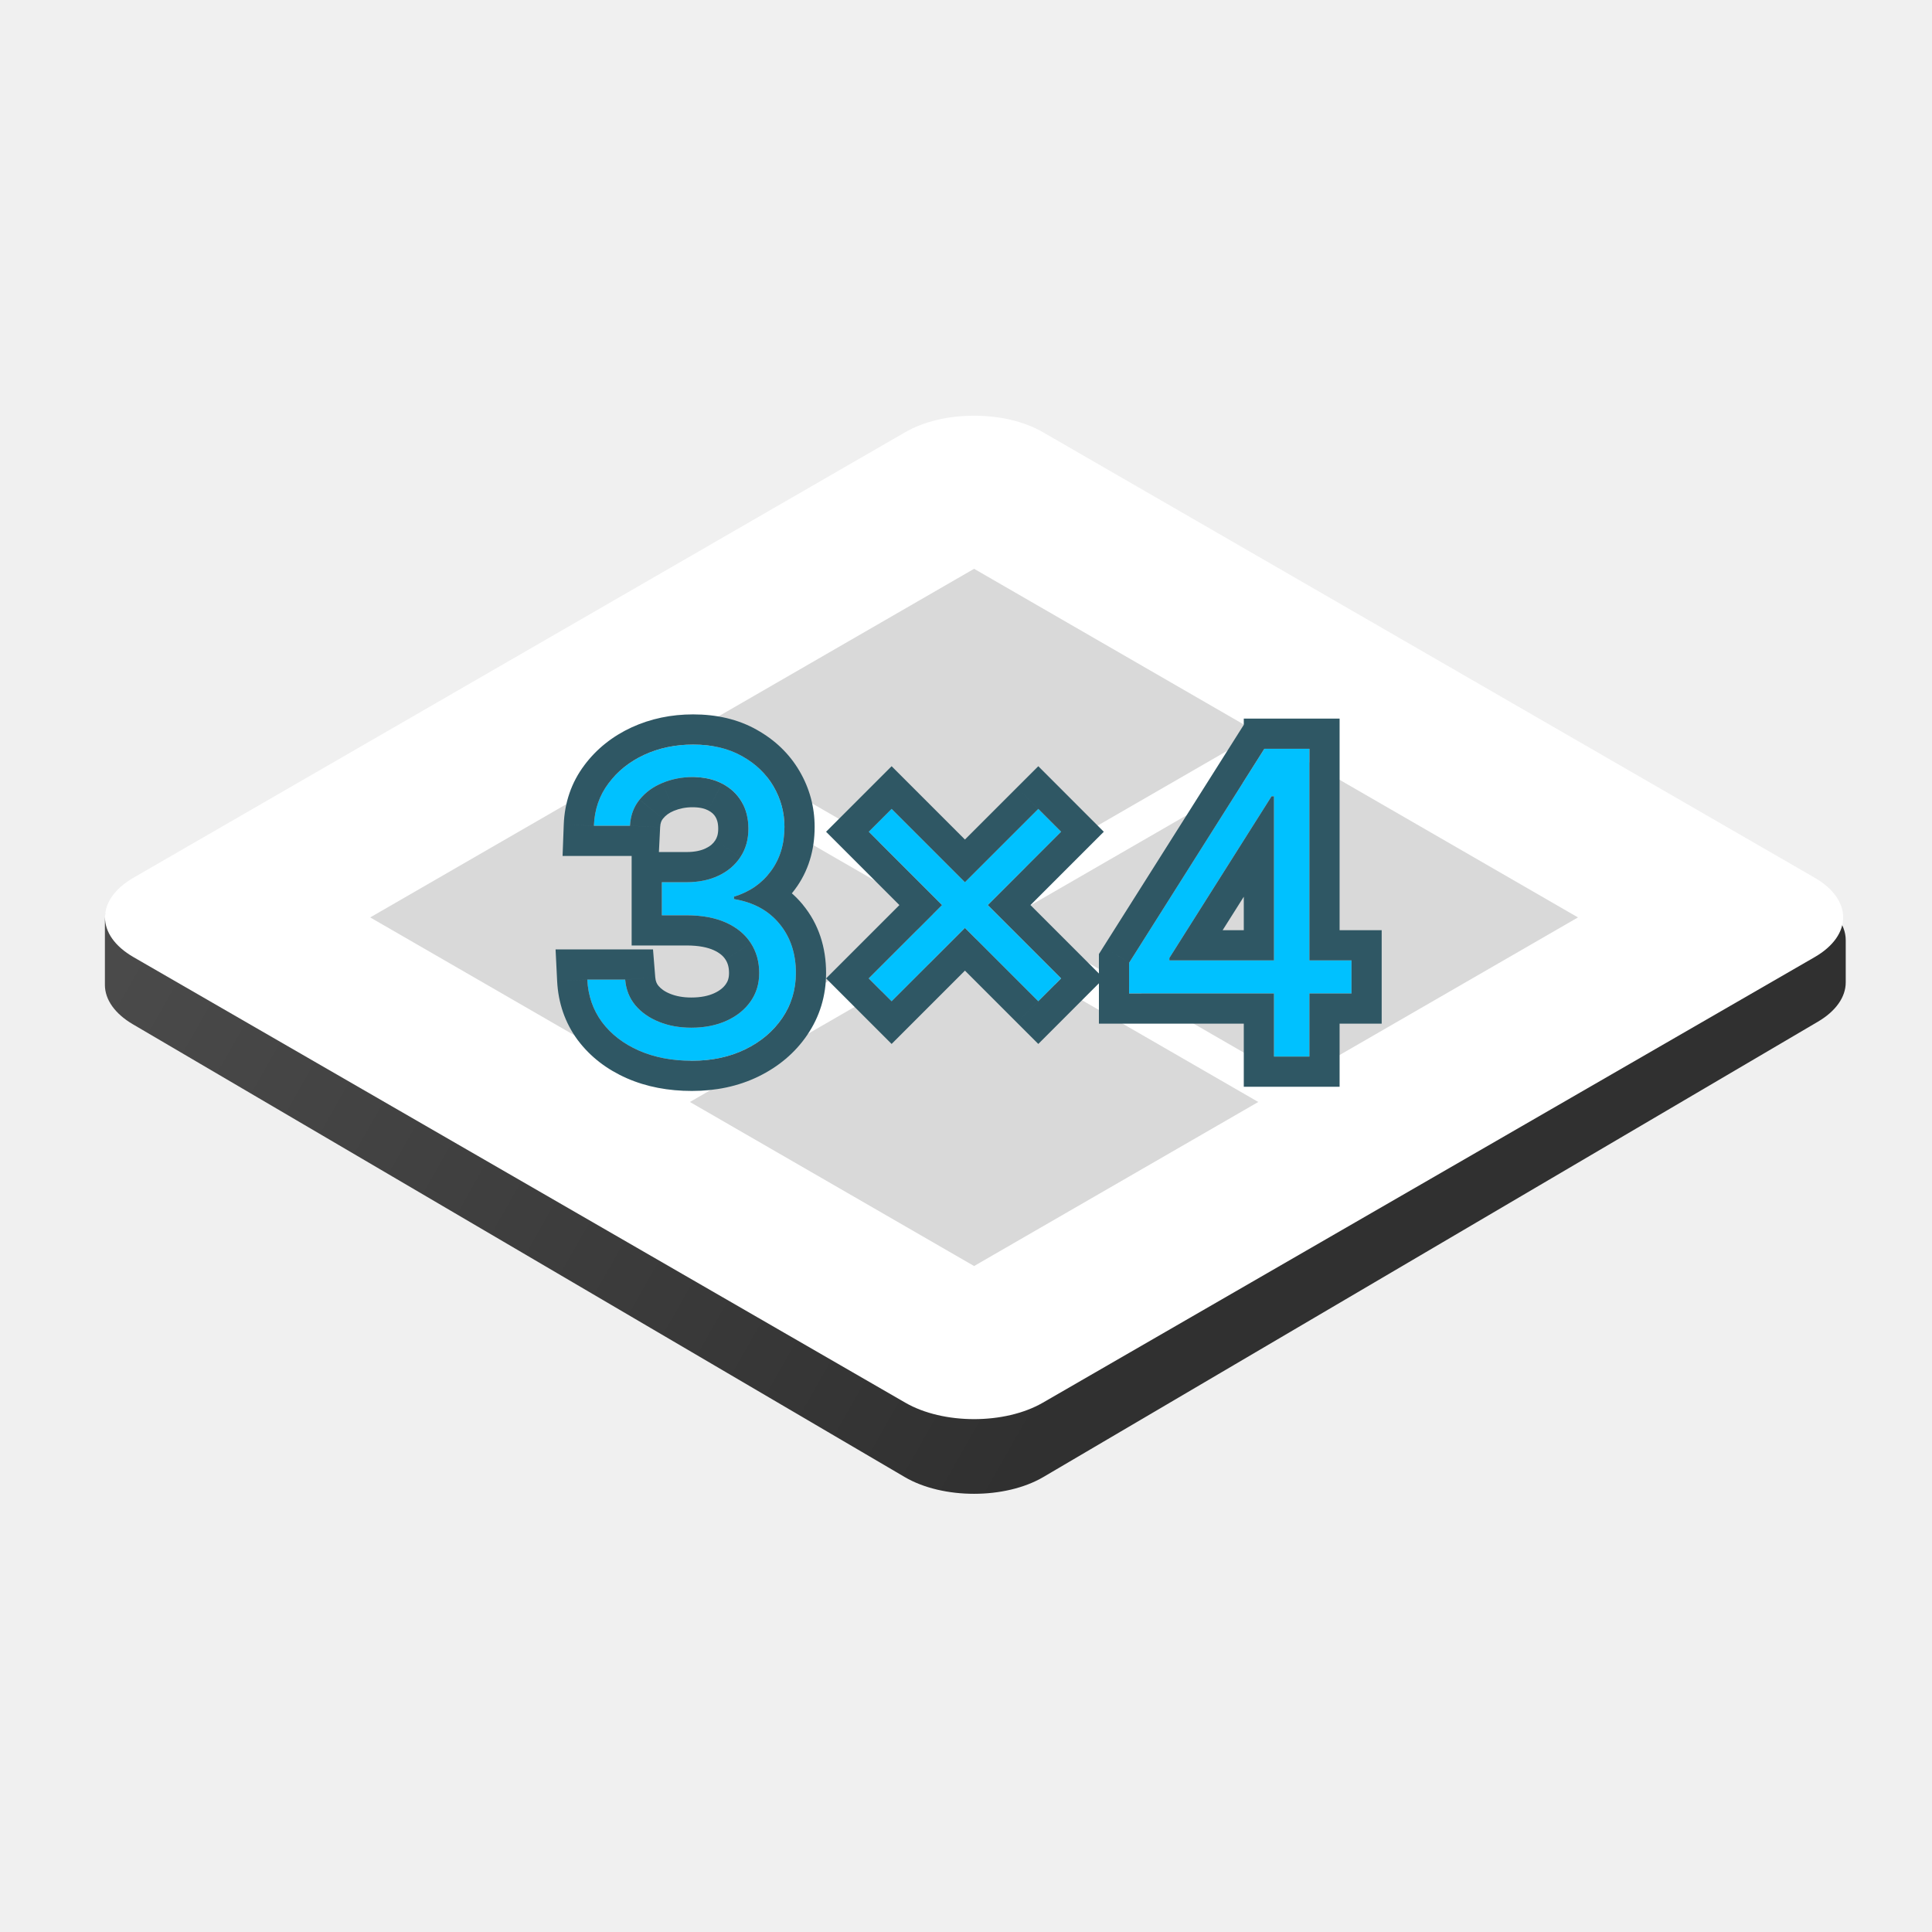
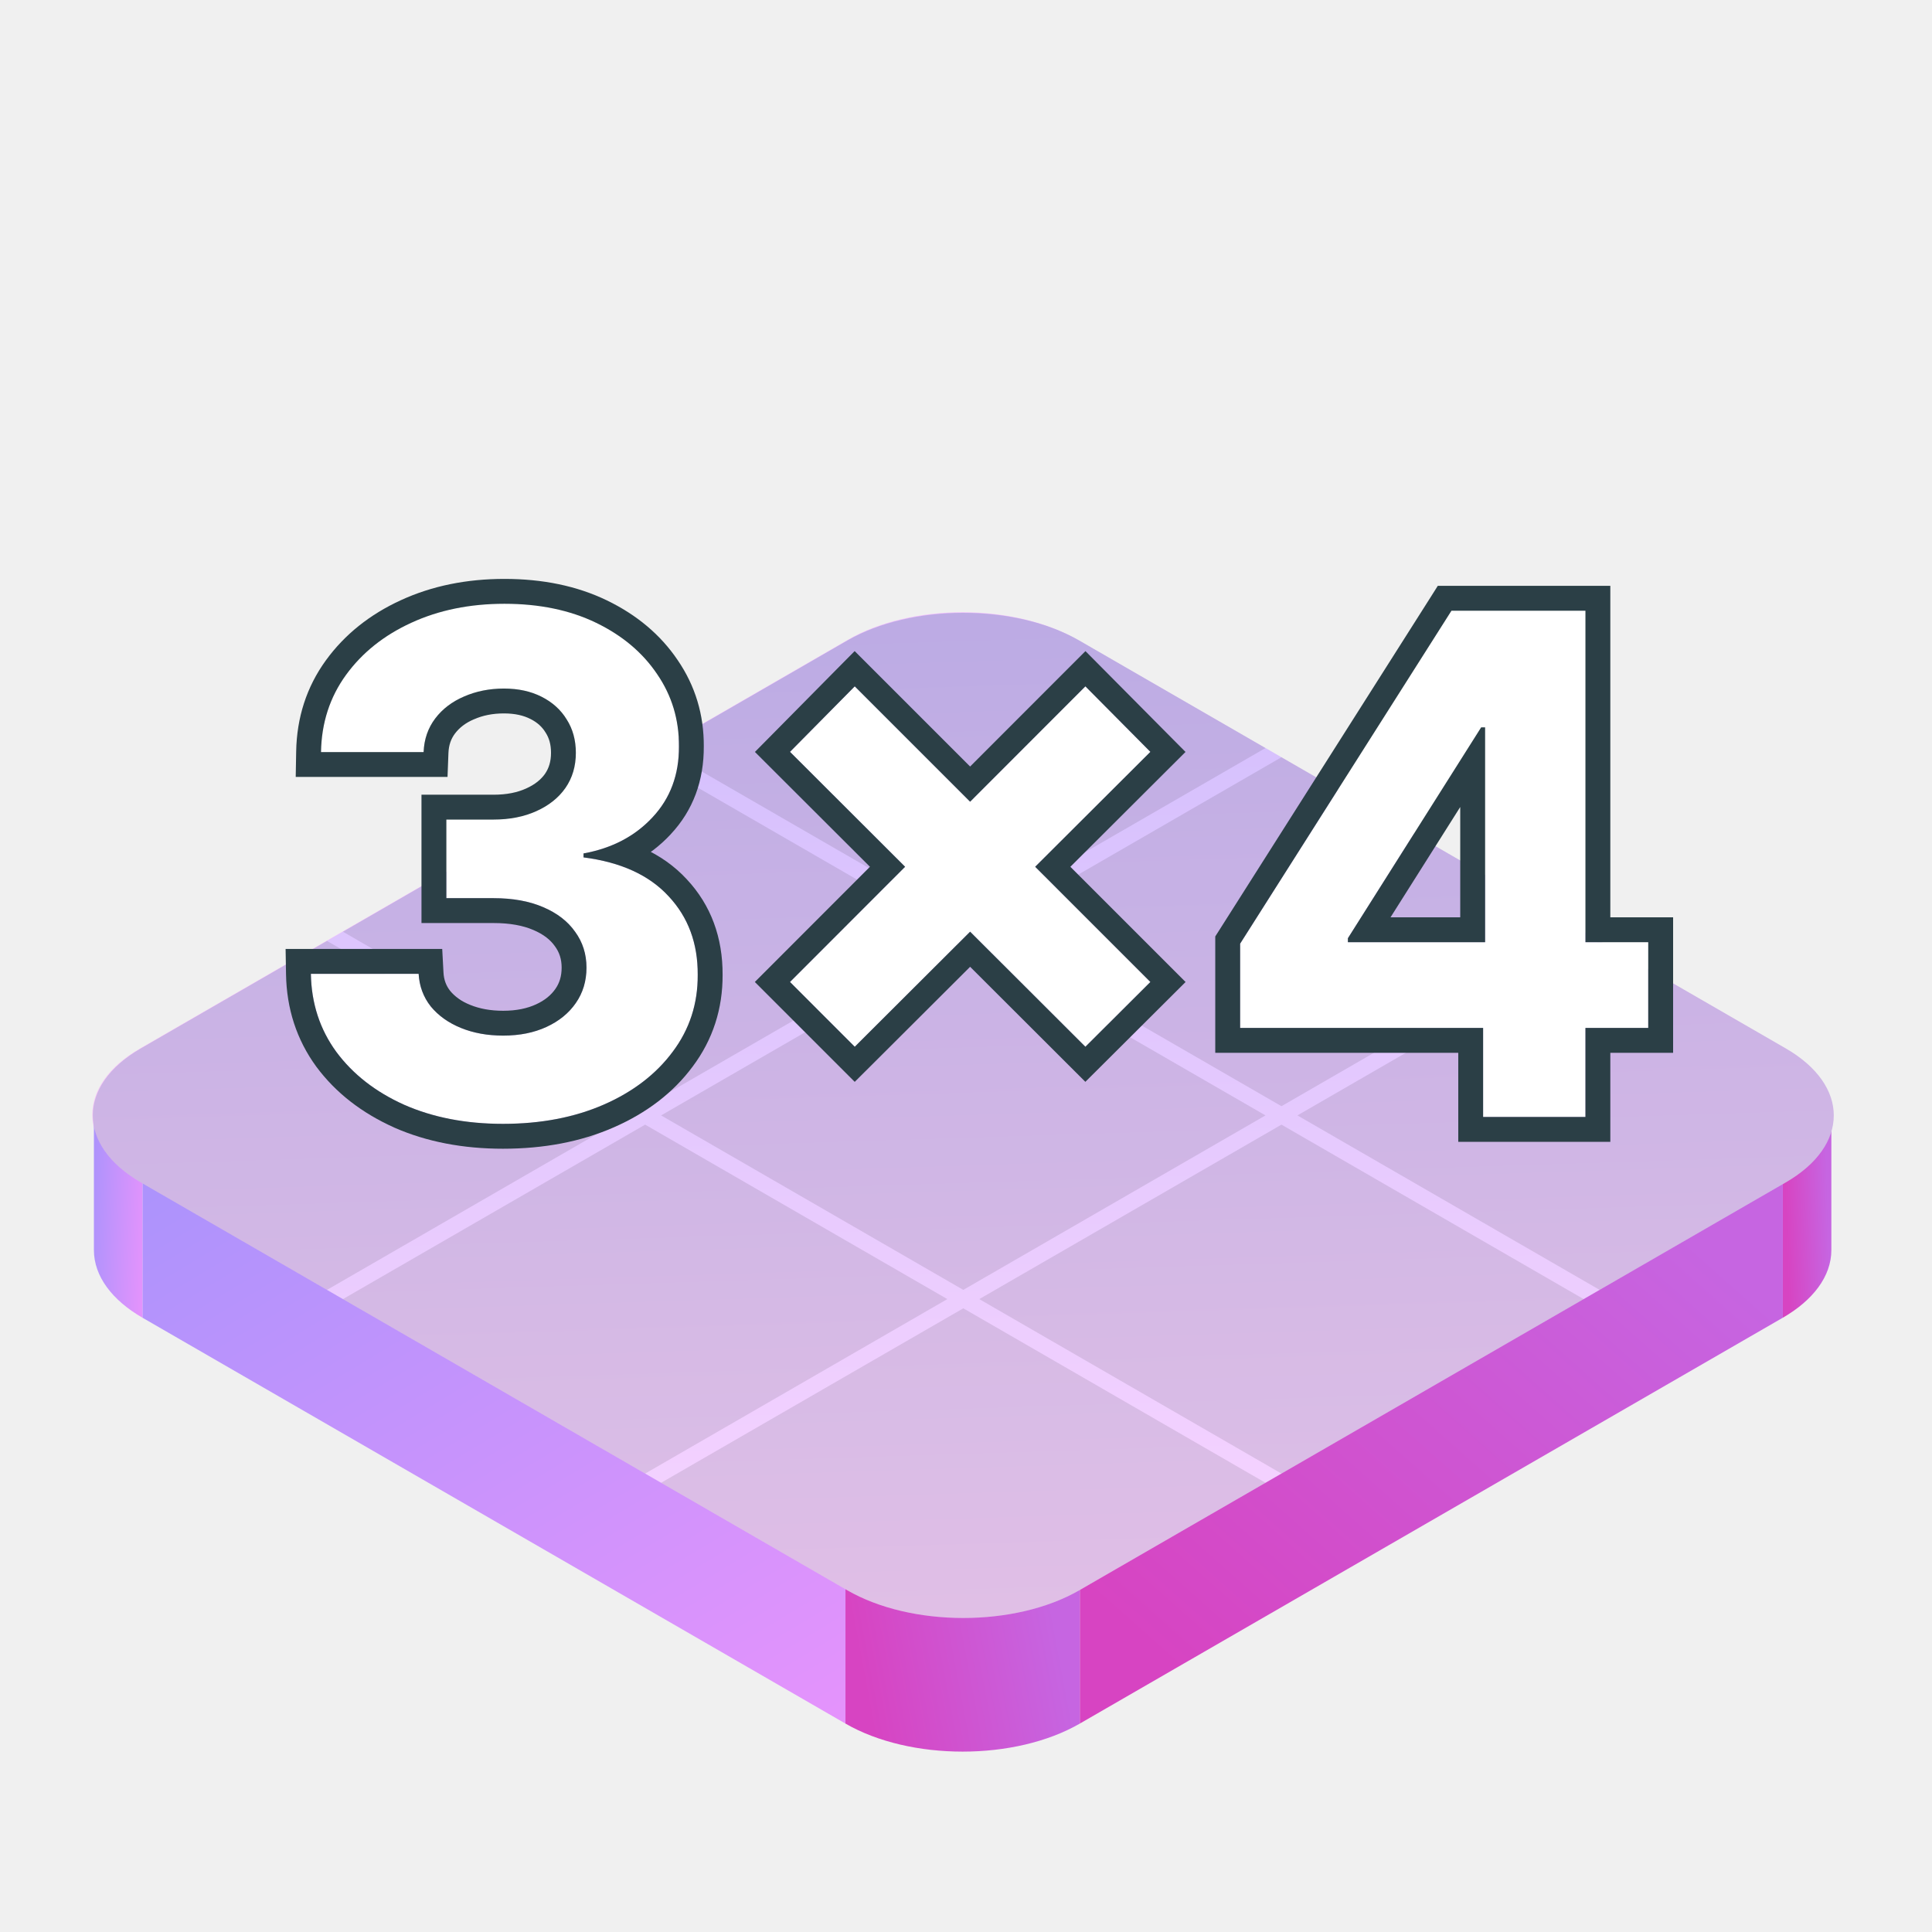
<svg xmlns="http://www.w3.org/2000/svg" width="64" height="64" viewBox="0 0 64 64" fill="none">
-   <path d="M4.401 33.93C3.808 33.582 3.475 33.114 3.475 32.626L3.475 30.502C3.475 29.957 3.89 29.439 4.609 29.086L30.135 16.544C31.358 15.943 33.161 15.954 34.361 16.57L60.061 29.753C60.749 30.106 61.142 30.612 61.142 31.143V32.544C61.142 33.031 60.811 33.499 60.219 33.846L34.563 48.928C33.302 49.669 31.233 49.67 29.97 48.929L4.401 33.93Z" fill="url(#paint0_linear_84_1336)" />
-   <rect width="34.783" height="34.783" rx="2.63" transform="matrix(0.866044 -0.499967 0.866044 0.499967 2.14404 30.3906)" fill="white" />
-   <rect width="10.87" height="10.87" transform="matrix(0.866044 -0.499967 0.866044 0.499967 12.2639 30.3906)" fill="#D9D9D9" />
-   <rect width="10.87" height="10.87" transform="matrix(0.866044 -0.499967 0.866044 0.499967 22.8542 24.2769)" fill="#D9D9D9" />
-   <rect width="10.87" height="10.87" transform="matrix(0.866044 -0.499967 0.866044 0.499967 22.8542 36.5044)" fill="#D9D9D9" />
-   <rect width="10.87" height="10.87" transform="matrix(0.866044 -0.499967 0.866044 0.499967 33.4446 30.3906)" fill="#D9D9D9" />
-   <mask id="path-7-outside-1_84_1336" maskUnits="userSpaceOnUse" x="18" y="23" width="28" height="14" fill="black">
-     <rect fill="white" x="18" y="23" width="28" height="14" />
-     <path d="M22.92 35.139C22.263 35.139 21.677 35.027 21.163 34.801C20.651 34.575 20.245 34.262 19.943 33.86C19.644 33.455 19.482 32.986 19.455 32.451H20.71C20.736 32.78 20.849 33.063 21.048 33.303C21.247 33.538 21.508 33.721 21.83 33.85C22.152 33.98 22.508 34.044 22.9 34.044C23.338 34.044 23.726 33.968 24.065 33.815C24.403 33.663 24.669 33.45 24.861 33.178C25.054 32.906 25.15 32.591 25.15 32.232C25.15 31.857 25.057 31.527 24.871 31.241C24.685 30.953 24.413 30.727 24.055 30.564C23.697 30.402 23.258 30.32 22.741 30.32H21.924V29.225H22.741C23.145 29.225 23.501 29.152 23.806 29.006C24.115 28.86 24.355 28.654 24.528 28.389C24.704 28.123 24.792 27.812 24.792 27.453C24.792 27.108 24.715 26.808 24.563 26.552C24.41 26.297 24.194 26.097 23.916 25.955C23.64 25.812 23.315 25.741 22.94 25.741C22.588 25.741 22.256 25.805 21.944 25.935C21.636 26.061 21.383 26.245 21.188 26.487C20.992 26.726 20.886 27.015 20.869 27.354H19.674C19.694 26.819 19.855 26.351 20.157 25.95C20.459 25.545 20.854 25.23 21.342 25.004C21.833 24.778 22.372 24.665 22.96 24.665C23.59 24.665 24.131 24.793 24.583 25.049C25.034 25.301 25.381 25.634 25.623 26.049C25.865 26.464 25.986 26.912 25.986 27.393C25.986 27.968 25.835 28.457 25.533 28.862C25.235 29.267 24.828 29.547 24.314 29.703V29.783C24.958 29.889 25.46 30.163 25.822 30.604C26.184 31.042 26.365 31.585 26.365 32.232C26.365 32.786 26.214 33.284 25.912 33.726C25.613 34.164 25.205 34.509 24.687 34.761C24.169 35.013 23.58 35.139 22.92 35.139ZM34.395 33.168L28.779 27.553L29.536 26.796L35.151 32.411L34.395 33.168ZM29.536 33.168L28.779 32.411L34.395 26.796L35.151 27.553L29.536 33.168ZM37.403 32.909V31.894L41.883 24.805H42.62V26.378H42.122L38.737 31.734V31.814H44.77V32.909H37.403ZM42.202 35V32.6V32.128V24.805H43.376V35H42.202Z" />
+   <rect width="35.855" height="35.855" rx="4.378" transform="matrix(0.866025 0.5 -0.866025 0.5 31.8887 19)" fill="url(#paint0_linear_2025_1174)" />
+   <rect width="26.891" height="4.482" transform="matrix(0.866025 0.5 0 1 4.71851 39.1685)" fill="url(#paint1_linear_2025_1174)" />
+   <rect width="26.891" height="4.482" transform="matrix(0.866025 -0.5 0 1 35.7698 52.6143)" fill="url(#paint2_linear_2025_1174)" />
+   <path d="M3.111 36.928C3.111 37.803 3.725 38.595 4.719 39.169V43.651C3.725 43.077 3.111 42.285 3.111 41.41V36.928Z" fill="url(#paint3_linear_2025_1174)" />
+   <path d="M28.007 52.614C30.151 53.852 33.626 53.852 35.77 52.614V57.096C33.626 58.334 30.151 58.334 28.007 57.096V52.614Z" fill="url(#paint4_linear_2025_1174)" />
+   <path d="M60.666 36.928C60.666 37.803 60.052 38.595 59.059 39.169V43.651C60.052 43.077 60.666 42.285 60.666 41.41V36.928Z" fill="url(#paint5_linear_2025_1174)" />
+   <g clip-path="url(#clip0_2025_1174)">
+     <rect width="35.899" height="35.899" rx="4.442" transform="matrix(0.866025 0.5 -0.866025 0.5 31.9104 19)" fill="url(#paint6_linear_2025_1174)" />
+     <rect width="11.559" height="11.559" transform="matrix(0.866025 0.5 -0.866025 0.5 31.9104 19)" fill="black" fill-opacity="0.1" />
+     <rect width="11.559" height="11.559" transform="matrix(0.866025 0.5 -0.866025 0.5 21.3711 25.085)" fill="black" fill-opacity="0.1" />
+     <rect width="11.559" height="11.559" transform="matrix(0.866025 0.5 -0.866025 0.5 21.3711 37.2549)" fill="black" fill-opacity="0.1" />
+     <rect width="11.559" height="11.559" transform="matrix(0.866025 0.5 -0.866025 0.5 42.45 25.085)" fill="black" fill-opacity="0.1" />
+     <rect width="11.559" height="11.559" transform="matrix(0.866025 0.5 -0.866025 0.5 42.45 37.2549)" fill="black" fill-opacity="0.1" />
+     <rect width="11.559" height="11.559" transform="matrix(0.866025 0.5 -0.866025 0.5 52.9893 31.1699)" fill="black" fill-opacity="0.1" />
+     <rect width="11.559" height="11.559" transform="matrix(0.866025 0.5 -0.866025 0.5 10.8315 31.1699)" fill="black" fill-opacity="0.1" />
+     <rect width="11.559" height="11.559" transform="matrix(0.866025 0.5 -0.866025 0.5 31.9104 43.3398)" fill="black" fill-opacity="0.1" />
+     <rect width="11.559" height="11.559" transform="matrix(0.866025 0.5 -0.866025 0.5 31.9104 31.1699)" fill="black" fill-opacity="0.1" />
+   </g>
+   <mask id="path-17-outside-1_2025_1174" maskUnits="userSpaceOnUse" x="9" y="19" width="47" height="20" fill="black">
+     <rect fill="white" x="9" y="19" width="47" height="20" />
+     <path d="M16.661 37.229C15.438 37.229 14.349 37.019 13.393 36.599C12.444 36.173 11.693 35.589 11.142 34.846C10.596 34.099 10.315 33.236 10.298 32.259H13.868C13.89 32.668 14.024 33.029 14.27 33.34C14.521 33.645 14.854 33.883 15.269 34.052C15.684 34.221 16.15 34.306 16.669 34.306C17.209 34.306 17.687 34.21 18.102 34.019C18.517 33.828 18.842 33.564 19.076 33.225C19.311 32.887 19.428 32.496 19.428 32.054C19.428 31.607 19.303 31.211 19.052 30.867C18.806 30.517 18.451 30.244 17.987 30.048C17.529 29.851 16.983 29.753 16.349 29.753H14.786V27.149H16.349C16.884 27.149 17.357 27.056 17.766 26.871C18.181 26.685 18.503 26.429 18.732 26.101C18.962 25.768 19.076 25.381 19.076 24.938C19.076 24.518 18.975 24.149 18.773 23.833C18.577 23.511 18.298 23.26 17.938 23.079C17.583 22.899 17.168 22.809 16.694 22.809C16.213 22.809 15.774 22.897 15.375 23.071C14.977 23.241 14.657 23.483 14.417 23.8C14.177 24.117 14.049 24.488 14.032 24.914H10.634C10.65 23.948 10.926 23.096 11.461 22.359C11.996 21.622 12.717 21.046 13.623 20.631C14.534 20.211 15.563 20.001 16.71 20.001C17.867 20.001 18.88 20.211 19.748 20.631C20.616 21.052 21.29 21.619 21.77 22.334C22.256 23.044 22.496 23.841 22.491 24.725C22.496 25.664 22.204 26.448 21.615 27.076C21.031 27.703 20.269 28.102 19.33 28.271V28.402C20.564 28.56 21.503 28.989 22.147 29.688C22.797 30.381 23.119 31.249 23.113 32.292C23.119 33.247 22.843 34.096 22.286 34.838C21.735 35.581 20.973 36.165 20.002 36.591C19.03 37.016 17.916 37.229 16.661 37.229ZM35.955 34.675L26.17 24.906L28.315 22.736L38.108 32.529L35.955 34.675ZM28.315 34.675L26.17 32.529L35.955 22.736L38.108 24.906L28.315 34.675ZM41.081 34.052V31.26L48.082 20.23H50.489V24.095H49.065L44.651 31.08V31.211H54.6V34.052H41.081ZM49.13 37V33.2L49.196 31.964V20.23H52.52V37H49.13Z" />
  </mask>
-   <path d="M22.92 35.139C22.263 35.139 21.677 35.027 21.163 34.801C20.651 34.575 20.245 34.262 19.943 33.86C19.644 33.455 19.482 32.986 19.455 32.451H20.71C20.736 32.78 20.849 33.063 21.048 33.303C21.247 33.538 21.508 33.721 21.83 33.85C22.152 33.98 22.508 34.044 22.9 34.044C23.338 34.044 23.726 33.968 24.065 33.815C24.403 33.663 24.669 33.45 24.861 33.178C25.054 32.906 25.15 32.591 25.15 32.232C25.15 31.857 25.057 31.527 24.871 31.241C24.685 30.953 24.413 30.727 24.055 30.564C23.697 30.402 23.258 30.32 22.741 30.32H21.924V29.225H22.741C23.145 29.225 23.501 29.152 23.806 29.006C24.115 28.86 24.355 28.654 24.528 28.389C24.704 28.123 24.792 27.812 24.792 27.453C24.792 27.108 24.715 26.808 24.563 26.552C24.41 26.297 24.194 26.097 23.916 25.955C23.64 25.812 23.315 25.741 22.94 25.741C22.588 25.741 22.256 25.805 21.944 25.935C21.636 26.061 21.383 26.245 21.188 26.487C20.992 26.726 20.886 27.015 20.869 27.354H19.674C19.694 26.819 19.855 26.351 20.157 25.95C20.459 25.545 20.854 25.23 21.342 25.004C21.833 24.778 22.372 24.665 22.96 24.665C23.59 24.665 24.131 24.793 24.583 25.049C25.034 25.301 25.381 25.634 25.623 26.049C25.865 26.464 25.986 26.912 25.986 27.393C25.986 27.968 25.835 28.457 25.533 28.862C25.235 29.267 24.828 29.547 24.314 29.703V29.783C24.958 29.889 25.46 30.163 25.822 30.604C26.184 31.042 26.365 31.585 26.365 32.232C26.365 32.786 26.214 33.284 25.912 33.726C25.613 34.164 25.205 34.509 24.687 34.761C24.169 35.013 23.58 35.139 22.92 35.139ZM34.395 33.168L28.779 27.553L29.536 26.796L35.151 32.411L34.395 33.168ZM29.536 33.168L28.779 32.411L34.395 26.796L35.151 27.553L29.536 33.168ZM37.403 32.909V31.894L41.883 24.805H42.62V26.378H42.122L38.737 31.734V31.814H44.77V32.909H37.403ZM42.202 35V32.6V32.128V24.805H43.376V35H42.202Z" fill="#00C1FF" />
-   <path d="M21.163 34.801L20.759 35.716L20.761 35.717L21.163 34.801ZM19.943 33.86L19.138 34.454L19.144 34.461L19.943 33.86ZM19.455 32.451V31.451H18.404L18.456 32.501L19.455 32.451ZM20.71 32.451L21.706 32.371L21.632 31.451H20.71V32.451ZM21.048 33.303L20.28 33.943L20.284 33.948L21.048 33.303ZM21.83 33.85L21.457 34.778L21.457 34.778L21.83 33.85ZM24.861 33.178L24.045 32.6L24.045 32.6L24.861 33.178ZM24.871 31.241L24.03 31.783L24.033 31.787L24.871 31.241ZM24.055 30.564L23.642 31.475L23.642 31.475L24.055 30.564ZM21.924 30.32H20.924V31.32H21.924V30.32ZM21.924 29.225V28.225H20.924V29.225H21.924ZM23.806 29.006L23.378 28.102L23.375 28.104L23.806 29.006ZM24.528 28.389L23.694 27.837L23.689 27.844L24.528 28.389ZM24.563 26.552L25.421 26.039L25.421 26.039L24.563 26.552ZM23.916 25.955L23.456 26.843L23.46 26.845L23.916 25.955ZM21.944 25.935L22.322 26.86L22.327 26.858L21.944 25.935ZM21.188 26.487L21.961 27.121L21.965 27.116L21.188 26.487ZM20.869 27.354V28.354H21.821L21.868 27.402L20.869 27.354ZM19.674 27.354L18.675 27.316L18.636 28.354H19.674V27.354ZM20.157 25.95L20.956 26.551L20.959 26.548L20.157 25.95ZM21.342 25.004L20.924 24.095L20.922 24.096L21.342 25.004ZM24.583 25.049L24.09 25.919L24.095 25.922L24.583 25.049ZM25.623 26.049L24.759 26.554L24.759 26.554L25.623 26.049ZM25.533 28.862L24.732 28.264L24.729 28.268L25.533 28.862ZM24.314 29.703L24.024 28.746L23.314 28.962V29.703H24.314ZM24.314 29.783H23.314V30.631L24.151 30.77L24.314 29.783ZM25.822 30.604L25.049 31.238L25.051 31.241L25.822 30.604ZM25.912 33.726L25.086 33.161L25.085 33.162L25.912 33.726ZM24.687 34.761L25.125 35.66L25.125 35.66L24.687 34.761ZM22.92 34.139C22.378 34.139 21.932 34.047 21.564 33.885L20.761 35.717C21.422 36.007 22.148 36.139 22.92 36.139V34.139ZM21.567 33.886C21.194 33.722 20.93 33.509 20.742 33.259L19.144 34.461C19.56 35.014 20.109 35.429 20.759 35.716L21.567 33.886ZM20.748 33.266C20.573 33.03 20.471 32.752 20.454 32.402L18.456 32.501C18.492 33.219 18.715 33.88 19.138 34.454L20.748 33.266ZM19.455 33.451H20.71V31.451H19.455V33.451ZM19.713 32.532C19.755 33.053 19.941 33.535 20.28 33.943L21.816 32.662C21.757 32.592 21.717 32.507 21.706 32.371L19.713 32.532ZM20.284 33.948C20.601 34.323 21.003 34.595 21.457 34.778L22.203 32.922C22.013 32.846 21.893 32.753 21.812 32.657L20.284 33.948ZM21.457 34.778C21.911 34.961 22.397 35.044 22.9 35.044V33.044C22.62 33.044 22.392 32.998 22.203 32.922L21.457 34.778ZM22.9 35.044C23.455 35.044 23.987 34.947 24.476 34.727L23.654 32.904C23.466 32.989 23.221 33.044 22.9 33.044V35.044ZM24.476 34.727C24.958 34.509 25.371 34.189 25.678 33.755L24.045 32.6C23.967 32.711 23.849 32.816 23.654 32.904L24.476 34.727ZM25.678 33.755C25.999 33.301 26.15 32.781 26.15 32.232H24.15C24.15 32.4 24.109 32.51 24.045 32.6L25.678 33.755ZM26.15 32.232C26.15 31.684 26.011 31.16 25.709 30.696L24.033 31.787C24.103 31.894 24.15 32.031 24.15 32.232H26.15ZM25.712 30.7C25.408 30.227 24.975 29.884 24.468 29.654L23.642 31.475C23.851 31.57 23.963 31.678 24.03 31.783L25.712 30.7ZM24.468 29.654C23.946 29.417 23.358 29.32 22.741 29.32V31.32C23.159 31.32 23.447 31.387 23.642 31.475L24.468 29.654ZM22.741 29.32H21.924V31.32H22.741V29.32ZM22.924 30.32V29.225H20.924V30.32H22.924ZM21.924 30.225H22.741V28.225H21.924V30.225ZM22.741 30.225C23.266 30.225 23.773 30.13 24.237 29.908L23.375 28.104C23.228 28.174 23.025 28.225 22.741 28.225V30.225ZM24.234 29.91C24.696 29.691 25.085 29.367 25.366 28.934L23.689 27.844C23.626 27.942 23.533 28.029 23.378 28.102L24.234 29.91ZM25.361 28.941C25.659 28.492 25.792 27.983 25.792 27.453H23.792C23.792 27.641 23.748 27.755 23.694 27.837L25.361 28.941ZM25.792 27.453C25.792 26.957 25.68 26.473 25.421 26.039L23.704 27.065C23.75 27.142 23.792 27.259 23.792 27.453H25.792ZM25.421 26.039C25.167 25.614 24.808 25.288 24.371 25.065L23.46 26.845C23.581 26.907 23.653 26.979 23.704 27.065L25.421 26.039ZM24.375 25.067C23.931 24.837 23.442 24.741 22.94 24.741V26.741C23.188 26.741 23.349 26.787 23.456 26.843L24.375 25.067ZM22.94 24.741C22.462 24.741 21.999 24.829 21.561 25.011L22.327 26.858C22.513 26.782 22.714 26.741 22.94 26.741V24.741ZM21.566 25.009C21.113 25.194 20.719 25.476 20.41 25.859L21.965 27.116C22.048 27.014 22.159 26.927 22.322 26.86L21.566 25.009ZM20.414 25.854C20.069 26.274 19.896 26.774 19.87 27.305L21.868 27.402C21.875 27.256 21.914 27.178 21.961 27.121L20.414 25.854ZM20.869 26.354H19.674V28.354H20.869V26.354ZM20.673 27.391C20.686 27.047 20.785 26.779 20.956 26.551L19.358 25.349C18.925 25.924 18.702 26.592 18.675 27.316L20.673 27.391ZM20.959 26.548C21.155 26.285 21.415 26.072 21.762 25.912L20.922 24.096C20.293 24.387 19.763 24.805 19.355 25.352L20.959 26.548ZM21.759 25.913C22.108 25.752 22.504 25.665 22.96 25.665V23.665C22.241 23.665 21.558 23.804 20.924 24.095L21.759 25.913ZM22.96 25.665C23.455 25.665 23.818 25.765 24.09 25.919L25.075 24.178C24.444 23.821 23.726 23.665 22.96 23.665V25.665ZM24.095 25.922C24.402 26.094 24.614 26.305 24.759 26.554L26.486 25.545C26.147 24.964 25.665 24.508 25.07 24.176L24.095 25.922ZM24.759 26.554C24.912 26.815 24.986 27.089 24.986 27.393H26.986C26.986 26.735 26.818 26.113 26.486 25.545L24.759 26.554ZM24.986 27.393C24.986 27.783 24.888 28.055 24.732 28.264L26.335 29.46C26.783 28.859 26.986 28.152 26.986 27.393H24.986ZM24.729 28.268C24.567 28.488 24.347 28.648 24.024 28.746L24.604 30.66C25.309 30.446 25.902 30.046 26.338 29.456L24.729 28.268ZM23.314 29.703V29.783H25.314V29.703H23.314ZM24.151 30.77C24.592 30.842 24.863 31.012 25.049 31.238L26.596 29.97C26.058 29.314 25.323 28.936 24.477 28.796L24.151 30.77ZM25.051 31.241C25.244 31.475 25.365 31.783 25.365 32.232H27.365C27.365 31.387 27.123 30.61 26.593 29.968L25.051 31.241ZM25.365 32.232C25.365 32.593 25.27 32.892 25.086 33.161L26.737 34.29C27.157 33.676 27.365 32.98 27.365 32.232H25.365ZM25.085 33.162C24.893 33.444 24.624 33.679 24.249 33.862L25.125 35.66C25.785 35.338 26.333 34.883 26.738 34.289L25.085 33.162ZM24.249 33.862C23.887 34.039 23.451 34.139 22.92 34.139V36.139C23.71 36.139 24.452 35.988 25.125 35.66L24.249 33.862ZM34.395 33.168L33.687 33.875L34.395 34.582L35.102 33.875L34.395 33.168ZM28.779 27.553L28.072 26.846L27.365 27.553L28.072 28.26L28.779 27.553ZM29.536 26.796L30.243 26.089L29.536 25.382L28.829 26.089L29.536 26.796ZM35.151 32.411L35.858 33.118L36.565 32.411L35.858 31.704L35.151 32.411ZM29.536 33.168L28.829 33.875L29.536 34.582L30.243 33.875L29.536 33.168ZM28.779 32.411L28.072 31.704L27.365 32.411L28.072 33.118L28.779 32.411ZM34.395 26.796L35.102 26.089L34.395 25.382L33.687 26.089L34.395 26.796ZM35.151 27.553L35.858 28.26L36.565 27.553L35.858 26.846L35.151 27.553ZM35.102 32.461L29.486 26.846L28.072 28.26L33.687 33.875L35.102 32.461ZM29.486 28.26L30.243 27.503L28.829 26.089L28.072 26.846L29.486 28.26ZM28.829 27.503L34.444 33.118L35.858 31.704L30.243 26.089L28.829 27.503ZM34.444 31.704L33.687 32.461L35.102 33.875L35.858 33.118L34.444 31.704ZM30.243 32.461L29.486 31.704L28.072 33.118L28.829 33.875L30.243 32.461ZM29.486 33.118L35.102 27.503L33.687 26.089L28.072 31.704L29.486 33.118ZM33.687 27.503L34.444 28.26L35.858 26.846L35.102 26.089L33.687 27.503ZM34.444 26.846L28.829 32.461L30.243 33.875L35.858 28.26L34.444 26.846ZM37.403 32.909H36.403V33.909H37.403V32.909ZM37.403 31.894L36.557 31.359L36.403 31.604V31.894H37.403ZM41.883 24.805V23.805H41.332L41.038 24.27L41.883 24.805ZM42.62 24.805H43.62V23.805H42.62V24.805ZM42.62 26.378V27.378H43.62V26.378H42.62ZM42.122 26.378V25.378H41.571L41.276 25.844L42.122 26.378ZM38.737 31.734L37.891 31.2L37.737 31.445V31.734H38.737ZM38.737 31.814H37.737V32.814H38.737V31.814ZM44.77 31.814H45.77V30.814H44.77V31.814ZM44.77 32.909V33.909H45.77V32.909H44.77ZM42.202 35H41.202V36H42.202V35ZM42.202 24.805V23.805H41.202V24.805H42.202ZM43.376 24.805H44.376V23.805H43.376V24.805ZM43.376 35V36H44.376V35H43.376ZM38.403 32.909V31.894H36.403V32.909H38.403ZM38.248 32.428L42.728 25.339L41.038 24.27L36.557 31.359L38.248 32.428ZM41.883 25.805H42.62V23.805H41.883V25.805ZM41.62 24.805V26.378H43.62V24.805H41.62ZM42.62 25.378H42.122V27.378H42.62V25.378ZM41.276 25.844L37.891 31.2L39.582 32.269L42.967 26.912L41.276 25.844ZM37.737 31.734V31.814H39.737V31.734H37.737ZM38.737 32.814H44.77V30.814H38.737V32.814ZM43.77 31.814V32.909H45.77V31.814H43.77ZM44.77 31.909H37.403V33.909H44.77V31.909ZM43.202 35V32.6H41.202V35H43.202ZM43.202 32.6V32.128H41.202V32.6H43.202ZM43.202 32.128V24.805H41.202V32.128H43.202ZM42.202 25.805H43.376V23.805H42.202V25.805ZM42.376 24.805V35H44.376V24.805H42.376ZM43.376 34H42.202V36H43.376V34Z" fill="#2F5764" mask="url(#path-7-outside-1_84_1336)" />
+   <path d="M16.661 37.229C15.438 37.229 14.349 37.019 13.393 36.599C12.444 36.173 11.693 35.589 11.142 34.846C10.596 34.099 10.315 33.236 10.298 32.259H13.868C13.89 32.668 14.024 33.029 14.27 33.34C14.521 33.645 14.854 33.883 15.269 34.052C15.684 34.221 16.15 34.306 16.669 34.306C17.209 34.306 17.687 34.21 18.102 34.019C18.517 33.828 18.842 33.564 19.076 33.225C19.311 32.887 19.428 32.496 19.428 32.054C19.428 31.607 19.303 31.211 19.052 30.867C18.806 30.517 18.451 30.244 17.987 30.048C17.529 29.851 16.983 29.753 16.349 29.753H14.786V27.149H16.349C16.884 27.149 17.357 27.056 17.766 26.871C18.181 26.685 18.503 26.429 18.732 26.101C18.962 25.768 19.076 25.381 19.076 24.938C19.076 24.518 18.975 24.149 18.773 23.833C18.577 23.511 18.298 23.26 17.938 23.079C17.583 22.899 17.168 22.809 16.694 22.809C16.213 22.809 15.774 22.897 15.375 23.071C14.977 23.241 14.657 23.483 14.417 23.8C14.177 24.117 14.049 24.488 14.032 24.914H10.634C10.65 23.948 10.926 23.096 11.461 22.359C11.996 21.622 12.717 21.046 13.623 20.631C14.534 20.211 15.563 20.001 16.71 20.001C17.867 20.001 18.88 20.211 19.748 20.631C20.616 21.052 21.29 21.619 21.77 22.334C22.256 23.044 22.496 23.841 22.491 24.725C22.496 25.664 22.204 26.448 21.615 27.076C21.031 27.703 20.269 28.102 19.33 28.271V28.402C20.564 28.56 21.503 28.989 22.147 29.688C22.797 30.381 23.119 31.249 23.113 32.292C23.119 33.247 22.843 34.096 22.286 34.838C21.735 35.581 20.973 36.165 20.002 36.591C19.03 37.016 17.916 37.229 16.661 37.229ZM35.955 34.675L26.17 24.906L28.315 22.736L38.108 32.529L35.955 34.675ZM28.315 34.675L26.17 32.529L35.955 22.736L38.108 24.906L28.315 34.675ZM41.081 34.052V31.26L48.082 20.23H50.489V24.095H49.065L44.651 31.08V31.211H54.6V34.052H41.081ZM49.13 37V33.2L49.196 31.964V20.23H52.52V37H49.13Z" fill="white" />
+   <path d="M13.393 36.599L13.057 37.35L13.062 37.353L13.393 36.599ZM11.142 34.846L10.476 35.332L10.48 35.337L11.142 34.846ZM10.298 32.259V31.435H9.461L9.475 32.273L10.298 32.259ZM13.868 32.259L14.691 32.215L14.649 31.435H13.868V32.259ZM14.27 33.34L13.623 33.85L13.628 33.856L13.633 33.862L14.27 33.34ZM15.269 34.052L14.958 34.815L14.958 34.815L15.269 34.052ZM18.102 34.019L17.757 33.271L17.757 33.271L18.102 34.019ZM19.076 33.225L19.753 33.694L19.753 33.694L19.076 33.225ZM19.052 30.867L18.378 31.34L18.382 31.346L18.387 31.352L19.052 30.867ZM17.987 30.048L17.663 30.805L17.666 30.806L17.987 30.048ZM14.786 29.753H13.962V30.577H14.786V29.753ZM14.786 27.149V26.326H13.962V27.149H14.786ZM17.766 26.871L17.43 26.119L17.426 26.121L17.766 26.871ZM18.732 26.101L19.407 26.573L19.411 26.568L18.732 26.101ZM18.773 23.833L18.07 24.262L18.075 24.269L18.079 24.276L18.773 23.833ZM17.938 23.079L17.565 23.814L17.57 23.816L17.938 23.079ZM15.375 23.071L15.697 23.829L15.706 23.826L15.375 23.071ZM14.417 23.8L15.073 24.298L15.073 24.298L14.417 23.8ZM14.032 24.914V25.737H14.825L14.855 24.945L14.032 24.914ZM10.634 24.914L9.811 24.9L9.796 25.737H10.634V24.914ZM11.461 22.359L12.127 22.843L12.127 22.843L11.461 22.359ZM13.623 20.631L13.966 21.38L13.968 21.379L13.623 20.631ZM19.748 20.631L20.107 19.89L20.107 19.89L19.748 20.631ZM21.77 22.334L21.087 22.794L21.091 22.8L21.77 22.334ZM22.491 24.725L21.667 24.72L21.667 24.73L22.491 24.725ZM21.615 27.076L21.014 26.512L21.012 26.515L21.615 27.076ZM19.33 28.271L19.184 27.461L18.507 27.583V28.271H19.33ZM19.33 28.402H18.507V29.127L19.225 29.219L19.33 28.402ZM22.147 29.688L21.541 30.246L21.546 30.251L22.147 29.688ZM23.113 32.292L22.29 32.287L22.29 32.296L23.113 32.292ZM22.286 34.838L21.627 34.344L21.625 34.347L22.286 34.838ZM20.002 36.591L19.671 35.836L19.671 35.836L20.002 36.591ZM16.661 37.229V36.406C15.533 36.406 14.56 36.212 13.725 35.845L13.393 36.599L13.062 37.353C14.138 37.826 15.343 38.053 16.661 38.053V37.229ZM13.393 36.599L13.73 35.847C12.893 35.472 12.26 34.971 11.803 34.355L11.142 34.846L10.48 35.337C11.126 36.207 11.995 36.874 13.057 37.35L13.393 36.599ZM11.142 34.846L11.807 34.361C11.367 33.758 11.135 33.062 11.122 32.245L10.298 32.259L9.475 32.273C9.494 33.41 9.825 34.439 10.476 35.332L11.142 34.846ZM10.298 32.259V33.082H13.868V32.259V31.435H10.298V32.259ZM13.868 32.259L13.046 32.303C13.077 32.876 13.268 33.401 13.623 33.85L14.27 33.34L14.916 32.829C14.78 32.657 14.704 32.461 14.691 32.215L13.868 32.259ZM14.27 33.34L13.633 33.862C13.982 34.287 14.433 34.601 14.958 34.815L15.269 34.052L15.58 33.29C15.274 33.165 15.059 33.004 14.906 32.817L14.27 33.34ZM15.269 34.052L14.958 34.815C15.486 35.03 16.06 35.13 16.669 35.13V34.306V33.483C16.24 33.483 15.882 33.413 15.58 33.29L15.269 34.052ZM16.669 34.306V35.13C17.307 35.13 17.905 35.017 18.446 34.767L18.102 34.019L17.757 33.271C17.468 33.404 17.112 33.483 16.669 33.483V34.306ZM18.102 34.019L18.446 34.767C18.98 34.522 19.425 34.167 19.753 33.694L19.076 33.225L18.4 32.756C18.258 32.961 18.054 33.135 17.757 33.271L18.102 34.019ZM19.076 33.225L19.753 33.694C20.09 33.208 20.252 32.651 20.252 32.054H19.428H18.605C18.605 32.342 18.532 32.566 18.4 32.756L19.076 33.225ZM19.428 32.054H20.252C20.252 31.441 20.076 30.874 19.717 30.381L19.052 30.867L18.387 31.352C18.529 31.548 18.605 31.772 18.605 32.054H19.428ZM19.052 30.867L19.725 30.393C19.376 29.897 18.888 29.535 18.308 29.29L17.987 30.048L17.666 30.806C18.014 30.954 18.236 31.138 18.378 31.34L19.052 30.867ZM17.987 30.048L18.312 29.291C17.727 29.04 17.065 28.93 16.349 28.93V29.753V30.577C16.9 30.577 17.33 30.662 17.663 30.805L17.987 30.048ZM16.349 29.753V28.93H14.786V29.753V30.577H16.349V29.753ZM14.786 29.753H15.609V27.149H14.786H13.962V29.753H14.786ZM14.786 27.149V27.973H16.349V27.149V26.326H14.786V27.149ZM16.349 27.149V27.973C16.98 27.973 17.572 27.863 18.106 27.621L17.766 26.871L17.426 26.121C17.142 26.25 16.789 26.326 16.349 26.326V27.149ZM17.766 26.871L18.102 27.623C18.634 27.385 19.081 27.039 19.407 26.573L18.732 26.101L18.058 25.629C17.925 25.818 17.728 25.986 17.43 26.119L17.766 26.871ZM18.732 26.101L19.411 26.568C19.743 26.085 19.9 25.531 19.9 24.938H19.076H18.253C18.253 25.23 18.18 25.451 18.054 25.634L18.732 26.101ZM19.076 24.938H19.9C19.9 24.38 19.764 23.854 19.468 23.39L18.773 23.833L18.079 24.276C18.187 24.445 18.253 24.656 18.253 24.938H19.076ZM18.773 23.833L19.476 23.404C19.194 22.941 18.795 22.587 18.306 22.343L17.938 23.079L17.57 23.816C17.802 23.932 17.96 24.081 18.07 24.262L18.773 23.833ZM17.938 23.079L18.311 22.345C17.82 22.096 17.273 21.986 16.694 21.986V22.809V23.633C17.064 23.633 17.346 23.703 17.565 23.814L17.938 23.079ZM16.694 22.809V21.986C16.111 21.986 15.558 22.092 15.044 22.317L15.375 23.071L15.706 23.826C15.99 23.701 16.315 23.633 16.694 23.633V22.809ZM15.375 23.071L15.053 22.313C14.535 22.534 14.096 22.861 13.761 23.302L14.417 23.8L15.073 24.298C15.219 24.106 15.418 23.948 15.697 23.829L15.375 23.071ZM14.417 23.8L13.761 23.302C13.411 23.764 13.232 24.3 13.209 24.882L14.032 24.914L14.855 24.945C14.866 24.676 14.943 24.47 15.073 24.298L14.417 23.8ZM14.032 24.914V24.09H10.634V24.914V25.737H14.032V24.914ZM10.634 24.914L11.457 24.928C11.471 24.12 11.698 23.434 12.127 22.843L11.461 22.359L10.795 21.875C10.154 22.758 9.83 23.776 9.811 24.9L10.634 24.914ZM11.461 22.359L12.127 22.843C12.571 22.231 13.176 21.742 13.966 21.38L13.623 20.631L13.28 19.882C12.257 20.351 11.421 21.013 10.795 21.875L11.461 22.359ZM13.623 20.631L13.968 21.379C14.757 21.015 15.666 20.824 16.71 20.824V20.001V19.177C15.461 19.177 14.312 19.407 13.278 19.883L13.623 20.631ZM16.71 20.001V20.824C17.767 20.824 18.653 21.016 19.389 21.372L19.748 20.631L20.107 19.89C19.107 19.406 17.967 19.177 16.71 19.177V20.001ZM19.748 20.631L19.389 21.372C20.142 21.737 20.697 22.213 21.087 22.794L21.77 22.334L22.454 21.875C21.883 21.025 21.09 20.366 20.107 19.89L19.748 20.631ZM21.77 22.334L21.091 22.8C21.479 23.367 21.672 23.999 21.667 24.72L22.491 24.725L23.314 24.73C23.321 23.683 23.033 22.721 22.45 21.869L21.77 22.334ZM22.491 24.725L21.667 24.73C21.672 25.479 21.446 26.052 21.014 26.512L21.615 27.076L22.215 27.639C22.963 26.843 23.321 25.85 23.314 24.721L22.491 24.725ZM21.615 27.076L21.012 26.515C20.563 26.997 19.968 27.319 19.184 27.461L19.33 28.271L19.476 29.081C20.57 28.884 21.499 28.409 22.218 27.637L21.615 27.076ZM19.33 28.271H18.507V28.402H19.33H20.154V28.271H19.33ZM19.33 28.402L19.225 29.219C20.327 29.36 21.065 29.729 21.541 30.246L22.147 29.688L22.753 29.13C21.941 28.249 20.801 27.761 19.435 27.585L19.33 28.402ZM22.147 29.688L21.546 30.251C22.037 30.775 22.294 31.433 22.29 32.287L23.113 32.292L23.937 32.296C23.943 31.065 23.556 29.987 22.748 29.125L22.147 29.688ZM23.113 32.292L22.29 32.296C22.294 33.078 22.073 33.75 21.627 34.344L22.286 34.838L22.945 35.332C23.613 34.442 23.943 33.416 23.937 32.287L23.113 32.292ZM22.286 34.838L21.625 34.347C21.171 34.959 20.531 35.459 19.671 35.836L20.002 36.591L20.332 37.345C21.416 36.87 22.299 36.203 22.947 35.329L22.286 34.838ZM20.002 36.591L19.671 35.836C18.821 36.209 17.823 36.406 16.661 36.406V37.229V38.053C18.009 38.053 19.239 37.824 20.332 37.345L20.002 36.591ZM35.955 34.675L35.373 35.257L35.954 35.837L36.536 35.258L35.955 34.675ZM26.17 24.906L25.584 24.327L25.008 24.909L25.588 25.488L26.17 24.906ZM28.315 22.736L28.897 22.153L28.312 21.568L27.729 22.157L28.315 22.736ZM38.108 32.529L38.69 33.112L39.274 32.53L38.691 31.947L38.108 32.529ZM28.315 34.675L27.733 35.257L28.314 35.838L28.897 35.258L28.315 34.675ZM26.17 32.529L25.587 31.947L25.005 32.529L25.587 33.111L26.17 32.529ZM35.955 22.736L36.539 22.155L35.957 21.569L35.372 22.154L35.955 22.736ZM38.108 24.906L38.69 25.489L39.272 24.909L38.693 24.326L38.108 24.906ZM35.955 34.675L36.537 34.092L26.751 24.323L26.17 24.906L25.588 25.488L35.373 35.257L35.955 34.675ZM26.17 24.906L26.755 25.485L28.901 23.315L28.315 22.736L27.729 22.157L25.584 24.327L26.17 24.906ZM28.315 22.736L27.733 23.318L37.526 33.111L38.108 32.529L38.691 31.947L28.897 22.153L28.315 22.736ZM38.108 32.529L37.527 31.946L35.374 34.091L35.955 34.675L36.536 35.258L38.69 33.112L38.108 32.529ZM28.315 34.675L28.897 34.092L26.752 31.947L26.17 32.529L25.587 33.111L27.733 35.257L28.315 34.675ZM26.17 32.529L26.752 33.111L36.537 23.318L35.955 22.736L35.372 22.154L25.587 31.947L26.17 32.529ZM35.955 22.736L35.37 23.316L37.524 25.486L38.108 24.906L38.693 24.326L36.539 22.155L35.955 22.736ZM38.108 24.906L37.527 24.323L27.733 34.091L28.315 34.675L28.897 35.258L38.69 25.489L38.108 24.906ZM41.081 34.052H40.257V34.876H41.081V34.052ZM41.081 31.26L40.386 30.819L40.257 31.021V31.26H41.081ZM48.082 20.23V19.406H47.629L47.387 19.789L48.082 20.23ZM50.489 20.23H51.313V19.406H50.489V20.23ZM50.489 24.095V24.918H51.313V24.095H50.489ZM49.065 24.095V23.271H48.611L48.368 23.655L49.065 24.095ZM44.651 31.08L43.955 30.64L43.828 30.841V31.08H44.651ZM44.651 31.211H43.828V32.034H44.651V31.211ZM54.6 31.211H55.424V30.387H54.6V31.211ZM54.6 34.052V34.876H55.424V34.052H54.6ZM49.13 37H48.307V37.824H49.13V37ZM49.13 33.2L48.308 33.157L48.307 33.179V33.2H49.13ZM49.196 31.964L50.018 32.008L50.019 31.986V31.964H49.196ZM49.196 20.23V19.406H48.372V20.23H49.196ZM52.52 20.23H53.344V19.406H52.52V20.23ZM52.52 37V37.824H53.344V37H52.52ZM41.081 34.052H41.904V31.26H41.081H40.257V34.052H41.081ZM41.081 31.26L41.776 31.701L48.777 20.671L48.082 20.23L47.387 19.789L40.386 30.819L41.081 31.26ZM48.082 20.23V21.053H50.489V20.23V19.406H48.082V20.23ZM50.489 20.23H49.666V24.095H50.489H51.313V20.23H50.489ZM50.489 24.095V23.271H49.065V24.095V24.918H50.489V24.095ZM49.065 24.095L48.368 23.655L43.955 30.64L44.651 31.08L45.347 31.52L49.761 24.535L49.065 24.095ZM44.651 31.08H43.828V31.211H44.651H45.475V31.08H44.651ZM44.651 31.211V32.034H54.6V31.211V30.387H44.651V31.211ZM54.6 31.211H53.777V34.052H54.6H55.424V31.211H54.6ZM54.6 34.052V33.229H41.081V34.052V34.876H54.6V34.052ZM49.13 37H49.954V33.2H49.13H48.307V37H49.13ZM49.13 33.2L49.953 33.244L50.018 32.008L49.196 31.964L48.373 31.921L48.308 33.157L49.13 33.2ZM49.196 31.964H50.019V20.23H49.196H48.372V31.964H49.196ZM49.196 20.23V21.053H52.52V20.23V19.406H49.196V20.23ZM52.52 20.23H51.697V37H52.52H53.344V20.23H52.52ZM52.52 37V36.176H49.13V37V37.824H52.52V37Z" fill="#2B3F46" mask="url(#path-17-outside-1_2025_1174)" />
  <defs>
-     <linearGradient id="paint0_linear_84_1336" x1="3.725" y1="32.305" x2="33.515" y2="49.198" gradientUnits="userSpaceOnUse">
-       <stop stop-color="#4A4A4A" />
-       <stop offset="1" stop-color="#303030" />
+     <linearGradient id="paint0_linear_2025_1174" x1="35.841" y1="35.864" x2="-1.882" y2="2.084" gradientUnits="userSpaceOnUse">
+       <stop stop-color="#FFD5EF" />
+       <stop offset="1" stop-color="#EFBDFD" />
    </linearGradient>
+     <linearGradient id="paint1_linear_2025_1174" x1="0" y1="0" x2="15.963" y2="15.637" gradientUnits="userSpaceOnUse">
+       <stop stop-color="#AC93FC" />
+       <stop offset="1" stop-color="#E593FC" />
+     </linearGradient>
+     <linearGradient id="paint2_linear_2025_1174" x1="-8.23702e-06" y1="-0.004" x2="14.416" y2="-11.351" gradientUnits="userSpaceOnUse">
+       <stop stop-color="#D744C2" />
+       <stop offset="1" stop-color="#C665E1" />
+     </linearGradient>
+     <linearGradient id="paint3_linear_2025_1174" x1="3.111" y1="36.928" x2="4.978" y2="37.001" gradientUnits="userSpaceOnUse">
+       <stop stop-color="#AC93FC" />
+       <stop offset="1" stop-color="#E593FC" />
+     </linearGradient>
+     <linearGradient id="paint4_linear_2025_1174" x1="28.007" y1="52.609" x2="34.516" y2="51.384" gradientUnits="userSpaceOnUse">
+       <stop stop-color="#D744C2" />
+       <stop offset="1" stop-color="#C665E1" />
+     </linearGradient>
+     <linearGradient id="paint5_linear_2025_1174" x1="59.059" y1="36.922" x2="60.453" y2="36.878" gradientUnits="userSpaceOnUse">
+       <stop stop-color="#D744C2" />
+       <stop offset="1" stop-color="#C665E1" />
+     </linearGradient>
+     <linearGradient id="paint6_linear_2025_1174" x1="35.885" y1="35.908" x2="-1.884" y2="2.087" gradientUnits="userSpaceOnUse">
+       <stop stop-color="#FAD5FF" />
+       <stop offset="1" stop-color="#CFBDFD" />
+     </linearGradient>
+     <clipPath id="clip0_2025_1174">
+       <rect width="35.899" height="35.899" rx="4.442" transform="matrix(0.866025 0.5 -0.866025 0.5 31.9104 19)" fill="white" />
+     </clipPath>
  </defs>
</svg>
